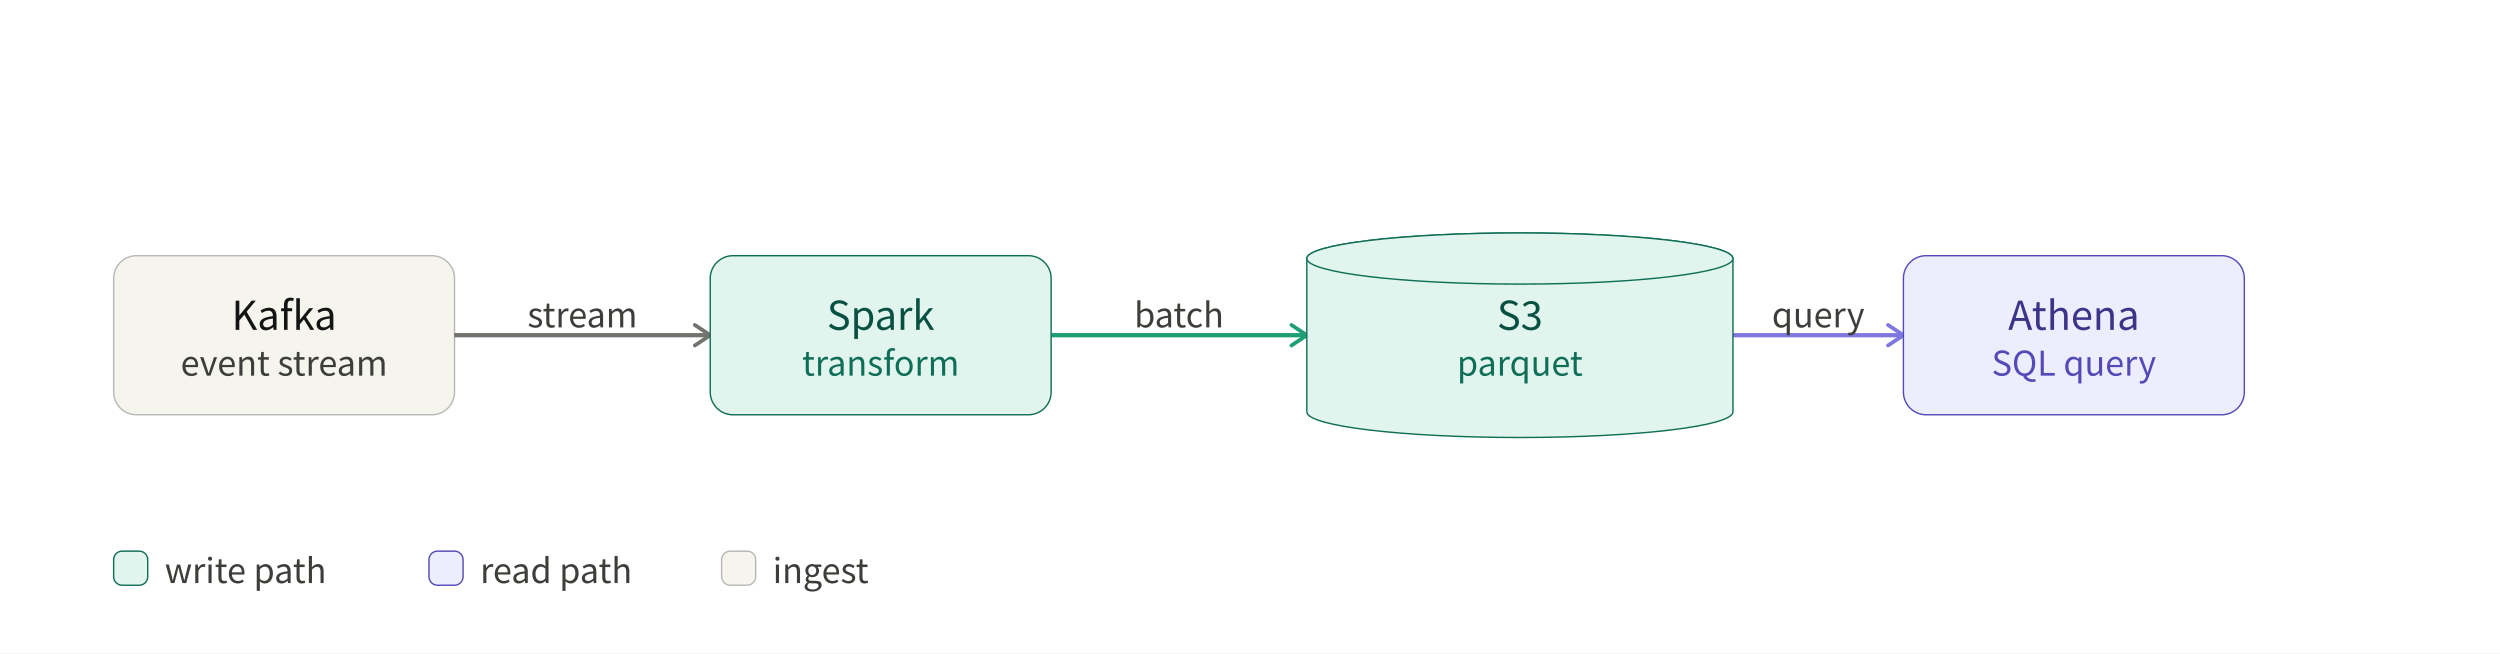
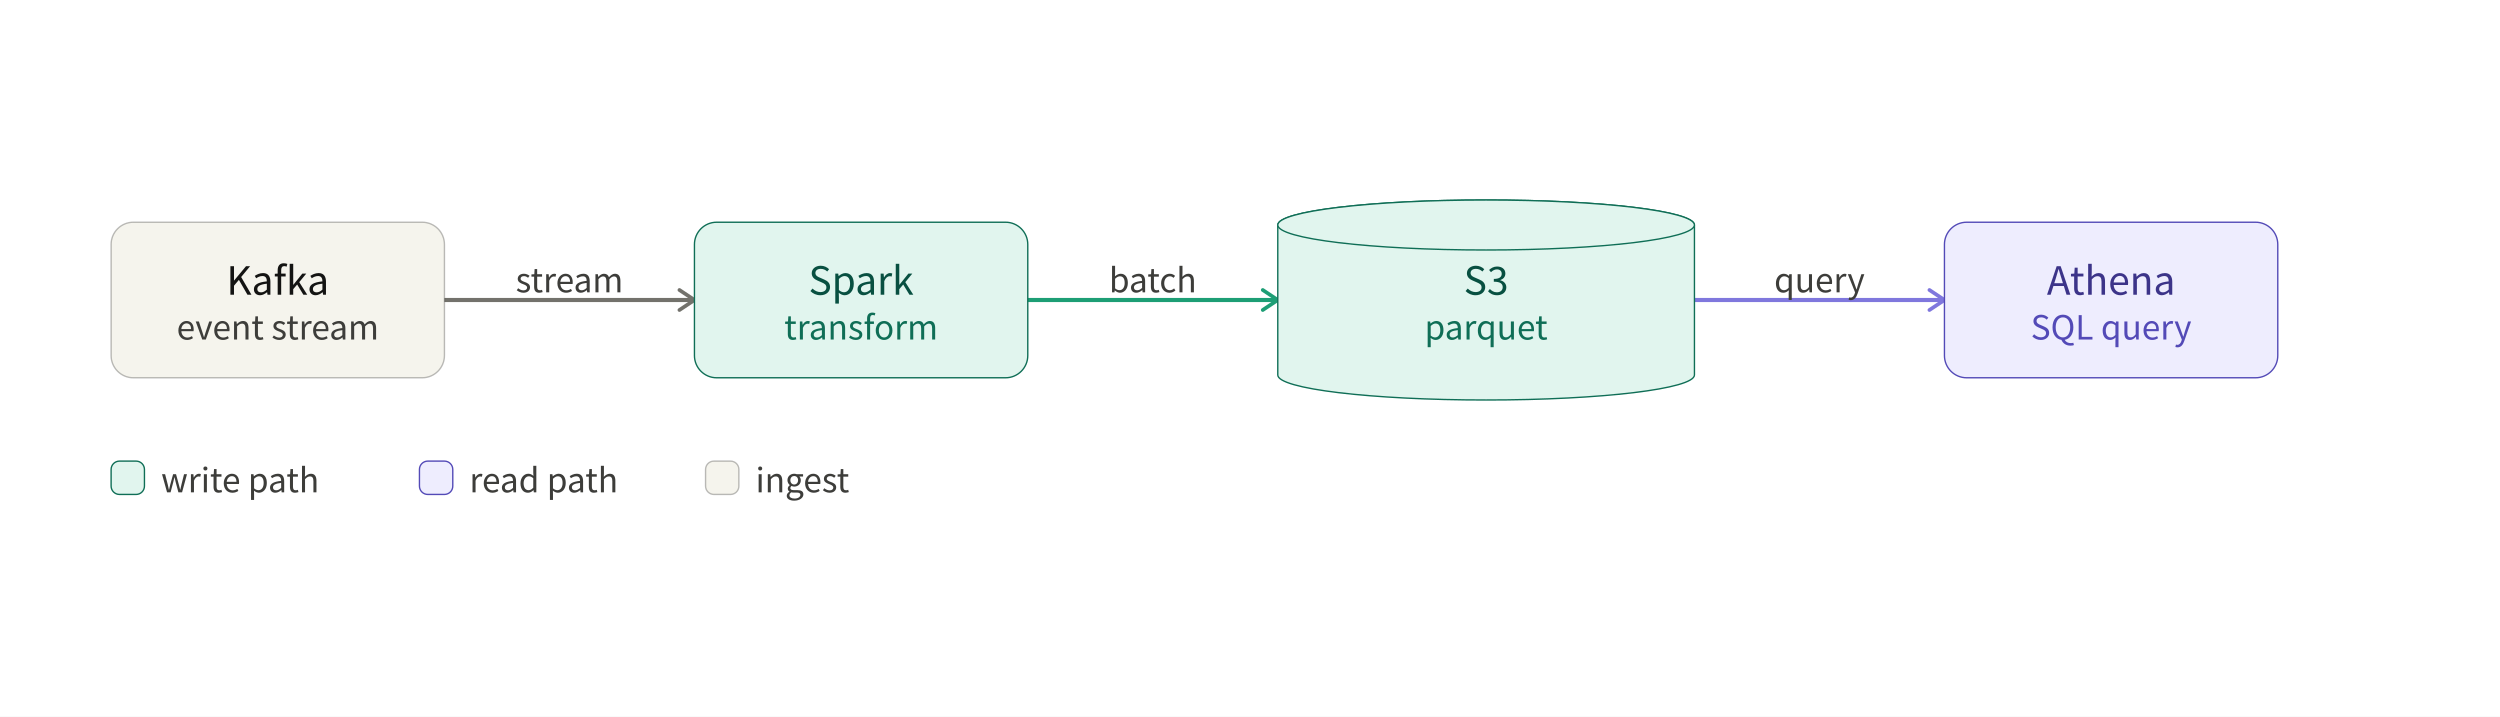
- <svg xmlns="http://www.w3.org/2000/svg" viewBox="0 0 880 230" width="880" height="230" role="img">
+ <svg xmlns="http://www.w3.org/2000/svg" viewBox="0 0 900 258" width="900" height="258" role="img">
  <style>text { font-family: 'Anthropic Sans', -apple-system, BlinkMacSystemFont, 'Segoe UI', 'PingFang SC', 'Microsoft YaHei', 'Hiragino Sans GB', 'Noto Sans CJK SC', sans-serif; }</style>
  <defs>
    <marker id="arrow" viewBox="0 0 10 10" refX="8" refY="5" markerWidth="6" markerHeight="6" orient="auto-start-reverse">
      <path d="M2 1L8 5L2 9" fill="none" stroke="context-stroke" stroke-width="1.5" stroke-linecap="round" stroke-linejoin="round" />
    </marker>
  </defs>
-   <rect width="880" height="230" fill="#FFFFFF" />
-   <line x1="160" y1="118" x2="250" y2="118" stroke="#73726C" stroke-width="1.5" stroke-linecap="round" marker-end="url(#arrow)" />
-   <line x1="370" y1="118" x2="460" y2="118" stroke="#1D9E75" stroke-width="1.5" stroke-linecap="round" marker-end="url(#arrow)" />
-   <line x1="610" y1="118" x2="670" y2="118" stroke="#7F77DD" stroke-width="1.5" stroke-linecap="round" marker-end="url(#arrow)" />
-   <rect x="40" y="90" width="120" height="56" rx="8" fill="#F5F4ED" stroke="rgba(31,30,29,0.3)" stroke-width="0.5" />
-   <rect x="250" y="90" width="120" height="56" rx="8" fill="#E1F5EE" stroke="#0F6E56" stroke-width="0.5" />
-   <path d="M 460 91 A 75 9 0 0 1 610 91 L 610 145 A 75 9 0 0 1 460 145 Z" fill="#E1F5EE" stroke="#0F6E56" stroke-width="0.5" />
-   <ellipse cx="535" cy="91" rx="75" ry="9" fill="#E1F5EE" stroke="#0F6E56" stroke-width="0.5" />
-   <rect x="670" y="90" width="120" height="56" rx="8" fill="#EEEDFE" stroke="#534AB7" stroke-width="0.5" />
-   <text x="100" y="110" text-anchor="middle" dominant-baseline="central" font-size="14" font-weight="500" fill="#141413">Kafka</text>
-   <text x="100" y="127" text-anchor="middle" dominant-baseline="central" font-size="12" fill="#3D3D3A">event stream</text>
-   <text x="310" y="110" text-anchor="middle" dominant-baseline="central" font-size="14" font-weight="500" fill="#085041">Spark</text>
-   <text x="310" y="127" text-anchor="middle" dominant-baseline="central" font-size="12" fill="#0F6E56">transform</text>
-   <text x="535" y="110" text-anchor="middle" dominant-baseline="central" font-size="14" font-weight="500" fill="#085041">S3</text>
-   <text x="535" y="127" text-anchor="middle" dominant-baseline="central" font-size="12" fill="#0F6E56">parquet</text>
-   <text x="730" y="110" text-anchor="middle" dominant-baseline="central" font-size="14" font-weight="500" fill="#3C3489">Athena</text>
-   <text x="730" y="127" text-anchor="middle" dominant-baseline="central" font-size="12" fill="#534AB7">SQL query</text>
-   <text x="205" y="110" text-anchor="middle" dominant-baseline="central" font-size="12" fill="#3D3D3A">stream</text>
-   <text x="415" y="110" text-anchor="middle" dominant-baseline="central" font-size="12" fill="#3D3D3A">batch</text>
-   <text x="640" y="110" text-anchor="middle" dominant-baseline="central" font-size="12" fill="#3D3D3A">query</text>
-   <rect x="40" y="194" width="12" height="12" rx="3" fill="#E1F5EE" stroke="#0F6E56" stroke-width="0.5" />
-   <text x="58" y="200" dominant-baseline="central" font-size="12" fill="#3D3D3A">write path</text>
-   <rect x="151" y="194" width="12" height="12" rx="3" fill="#EEEDFE" stroke="#534AB7" stroke-width="0.5" />
-   <text x="169" y="200" dominant-baseline="central" font-size="12" fill="#3D3D3A">read path</text>
-   <rect x="254" y="194" width="12" height="12" rx="3" fill="#F5F4ED" stroke="rgba(31,30,29,0.3)" stroke-width="0.5" />
-   <text x="272" y="200" dominant-baseline="central" font-size="12" fill="#3D3D3A">ingest</text>
+   <rect width="900" height="258" fill="#FFFFFF" />
+   <line x1="160" y1="108" x2="250" y2="108" stroke="#73726C" stroke-width="1.5" stroke-linecap="round" marker-end="url(#arrow)" />
+   <line x1="370" y1="108" x2="460" y2="108" stroke="#1D9E75" stroke-width="1.5" stroke-linecap="round" marker-end="url(#arrow)" />
+   <line x1="610" y1="108" x2="700" y2="108" stroke="#7F77DD" stroke-width="1.5" stroke-linecap="round" marker-end="url(#arrow)" />
+   <rect x="40" y="80" width="120" height="56" rx="8" fill="#F5F4ED" stroke="rgba(31,30,29,0.3)" stroke-width="0.5" />
+   <rect x="250" y="80" width="120" height="56" rx="8" fill="#E1F5EE" stroke="#0F6E56" stroke-width="0.5" />
+   <path d="M 460 81 A 75 9 0 0 1 610 81 L 610 135 A 75 9 0 0 1 460 135 Z" fill="#E1F5EE" stroke="#0F6E56" stroke-width="0.5" />
+   <ellipse cx="535" cy="81" rx="75" ry="9" fill="#E1F5EE" stroke="#0F6E56" stroke-width="0.5" />
+   <rect x="700" y="80" width="120" height="56" rx="8" fill="#EEEDFE" stroke="#534AB7" stroke-width="0.5" />
+   <text x="100" y="100" text-anchor="middle" dominant-baseline="central" font-size="14" font-weight="500" fill="#141413">Kafka</text>
+   <text x="100" y="117" text-anchor="middle" dominant-baseline="central" font-size="12" fill="#3D3D3A">event stream</text>
+   <text x="310" y="100" text-anchor="middle" dominant-baseline="central" font-size="14" font-weight="500" fill="#085041">Spark</text>
+   <text x="310" y="117" text-anchor="middle" dominant-baseline="central" font-size="12" fill="#0F6E56">transform</text>
+   <text x="535" y="100" text-anchor="middle" dominant-baseline="central" font-size="14" font-weight="500" fill="#085041">S3</text>
+   <text x="535" y="117" text-anchor="middle" dominant-baseline="central" font-size="12" fill="#0F6E56">parquet</text>
+   <text x="760" y="100" text-anchor="middle" dominant-baseline="central" font-size="14" font-weight="500" fill="#3C3489">Athena</text>
+   <text x="760" y="117" text-anchor="middle" dominant-baseline="central" font-size="12" fill="#534AB7">SQL query</text>
+   <text x="205" y="100" text-anchor="middle" dominant-baseline="central" font-size="12" fill="#3D3D3A">stream</text>
+   <text x="415" y="100" text-anchor="middle" dominant-baseline="central" font-size="12" fill="#3D3D3A">batch</text>
+   <text x="655" y="100" text-anchor="middle" dominant-baseline="central" font-size="12" fill="#3D3D3A">query</text>
+   <rect x="40" y="166" width="12" height="12" rx="3" fill="#E1F5EE" stroke="#0F6E56" stroke-width="0.5" />
+   <text x="58" y="172" dominant-baseline="central" font-size="12" fill="#3D3D3A">write path</text>
+   <rect x="151" y="166" width="12" height="12" rx="3" fill="#EEEDFE" stroke="#534AB7" stroke-width="0.5" />
+   <text x="169" y="172" dominant-baseline="central" font-size="12" fill="#3D3D3A">read path</text>
+   <rect x="254" y="166" width="12" height="12" rx="3" fill="#F5F4ED" stroke="rgba(31,30,29,0.3)" stroke-width="0.5" />
+   <text x="272" y="172" dominant-baseline="central" font-size="12" fill="#3D3D3A">ingest</text>
</svg>
